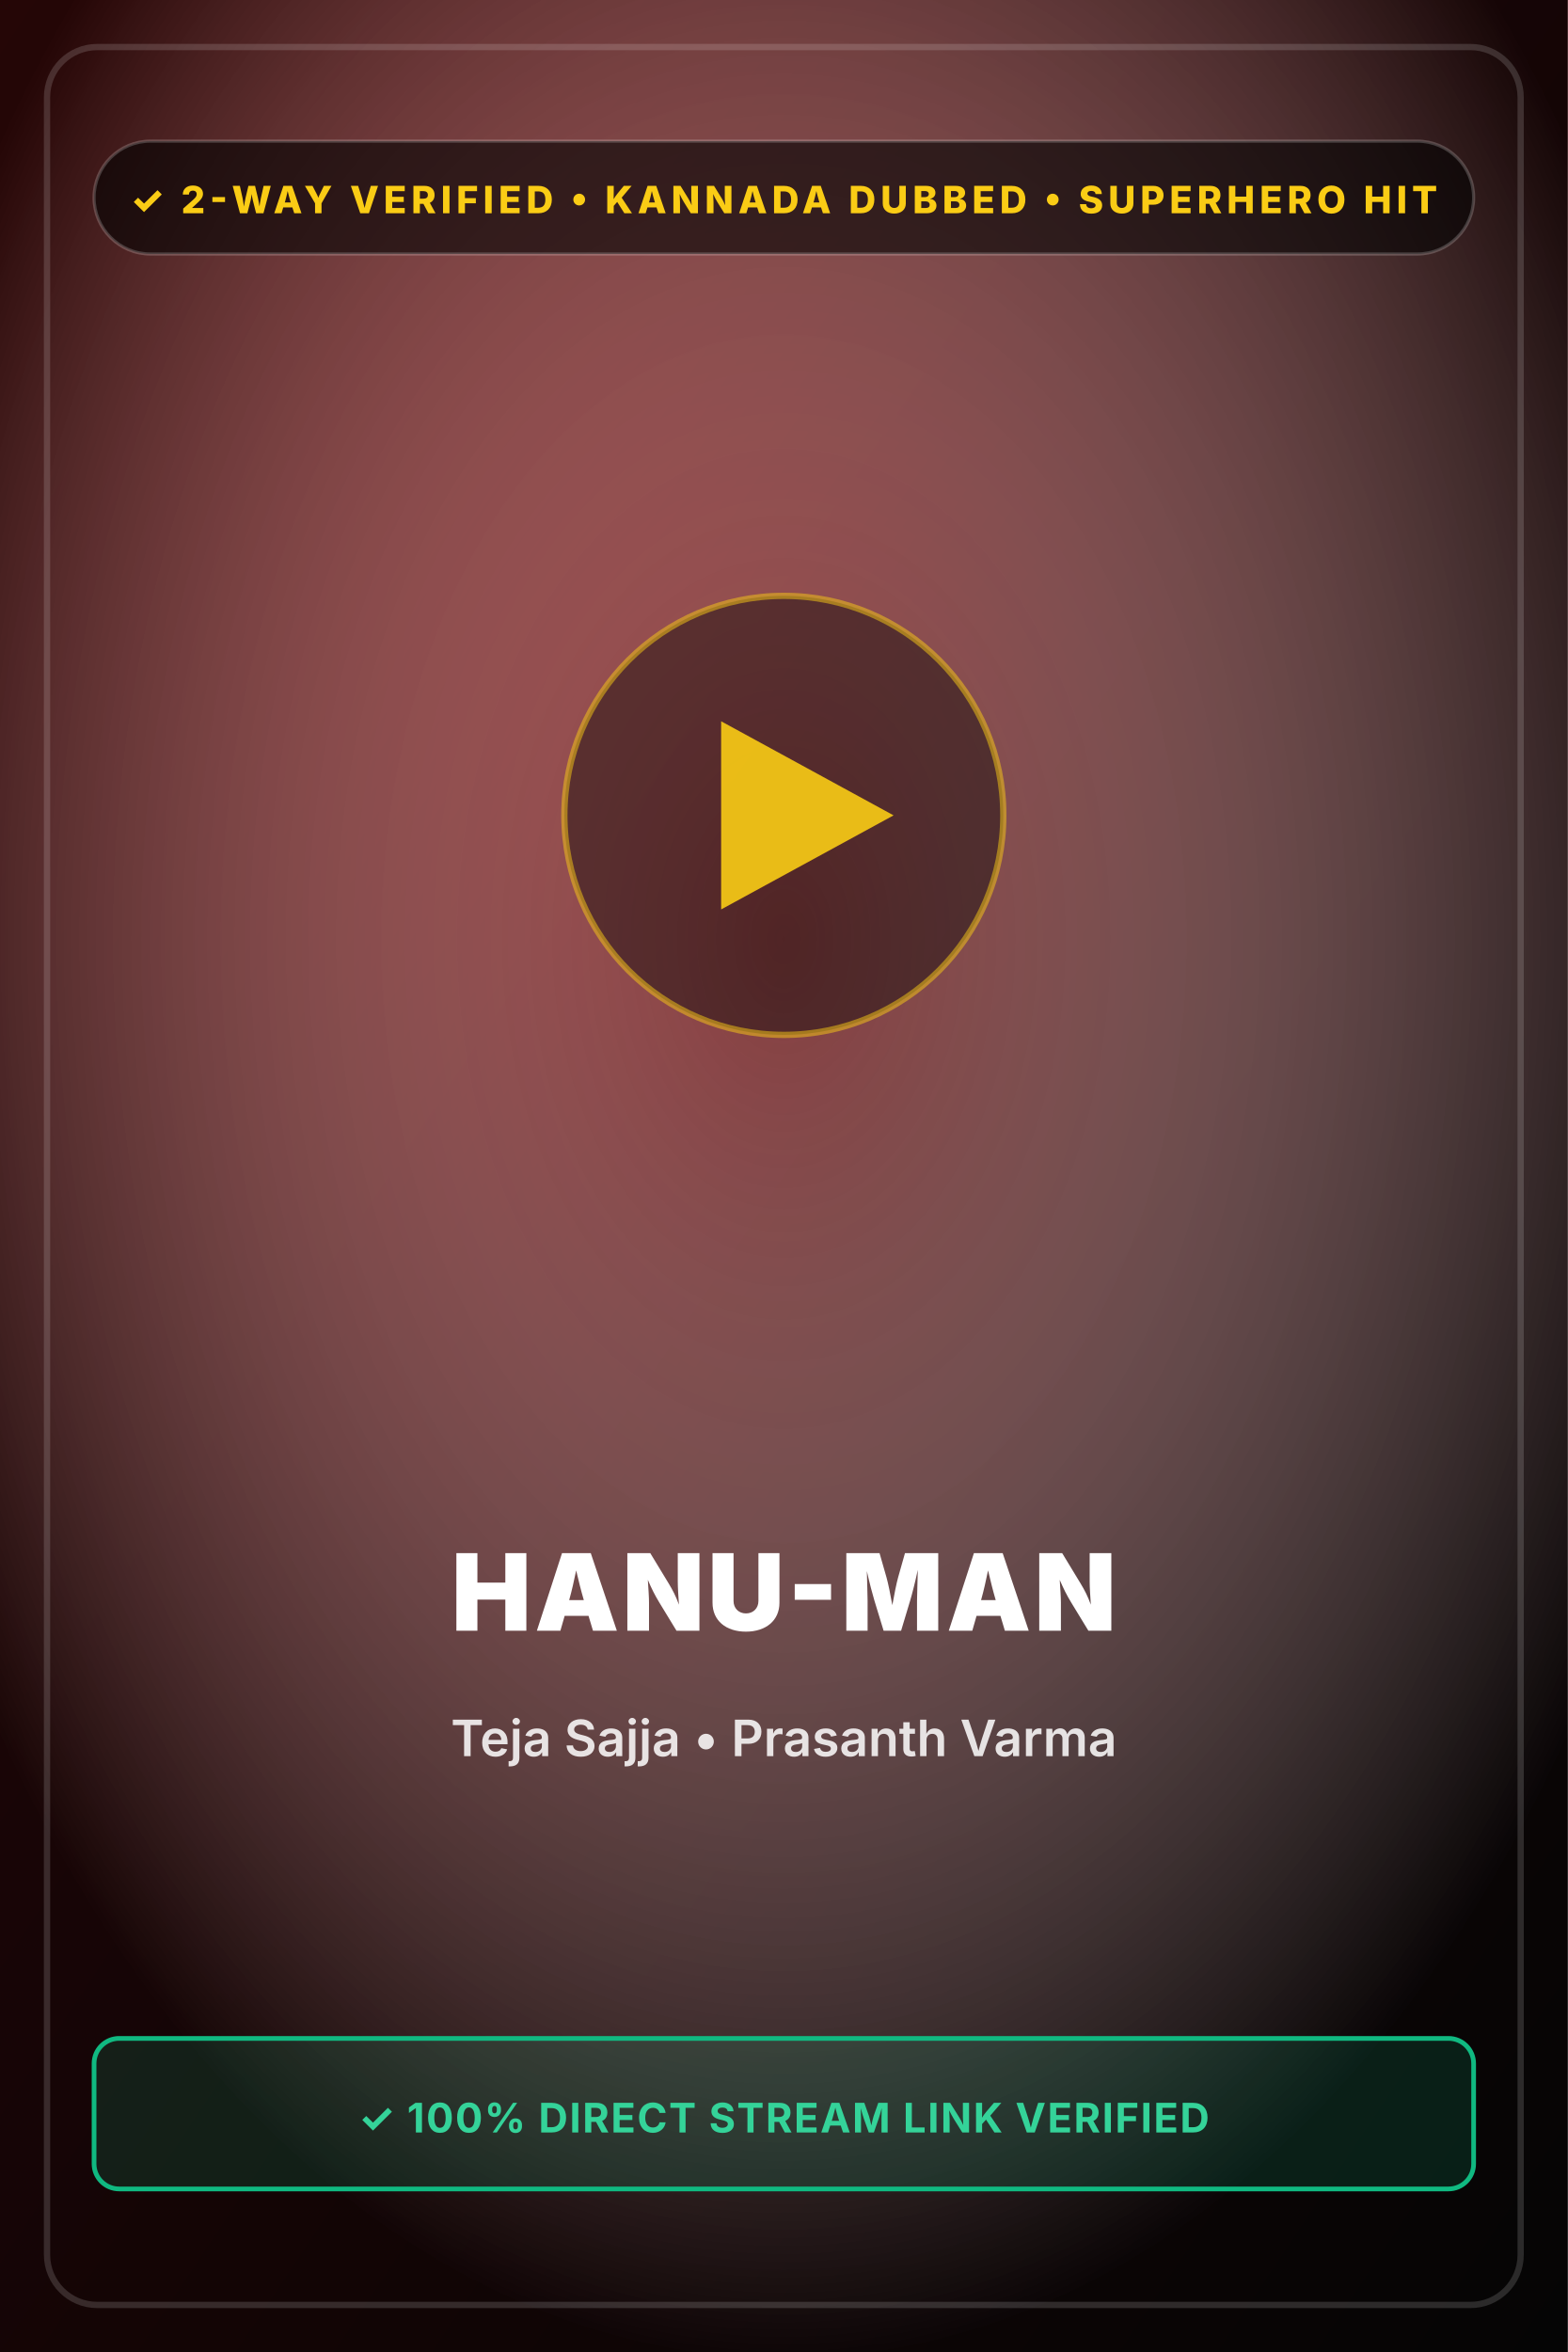
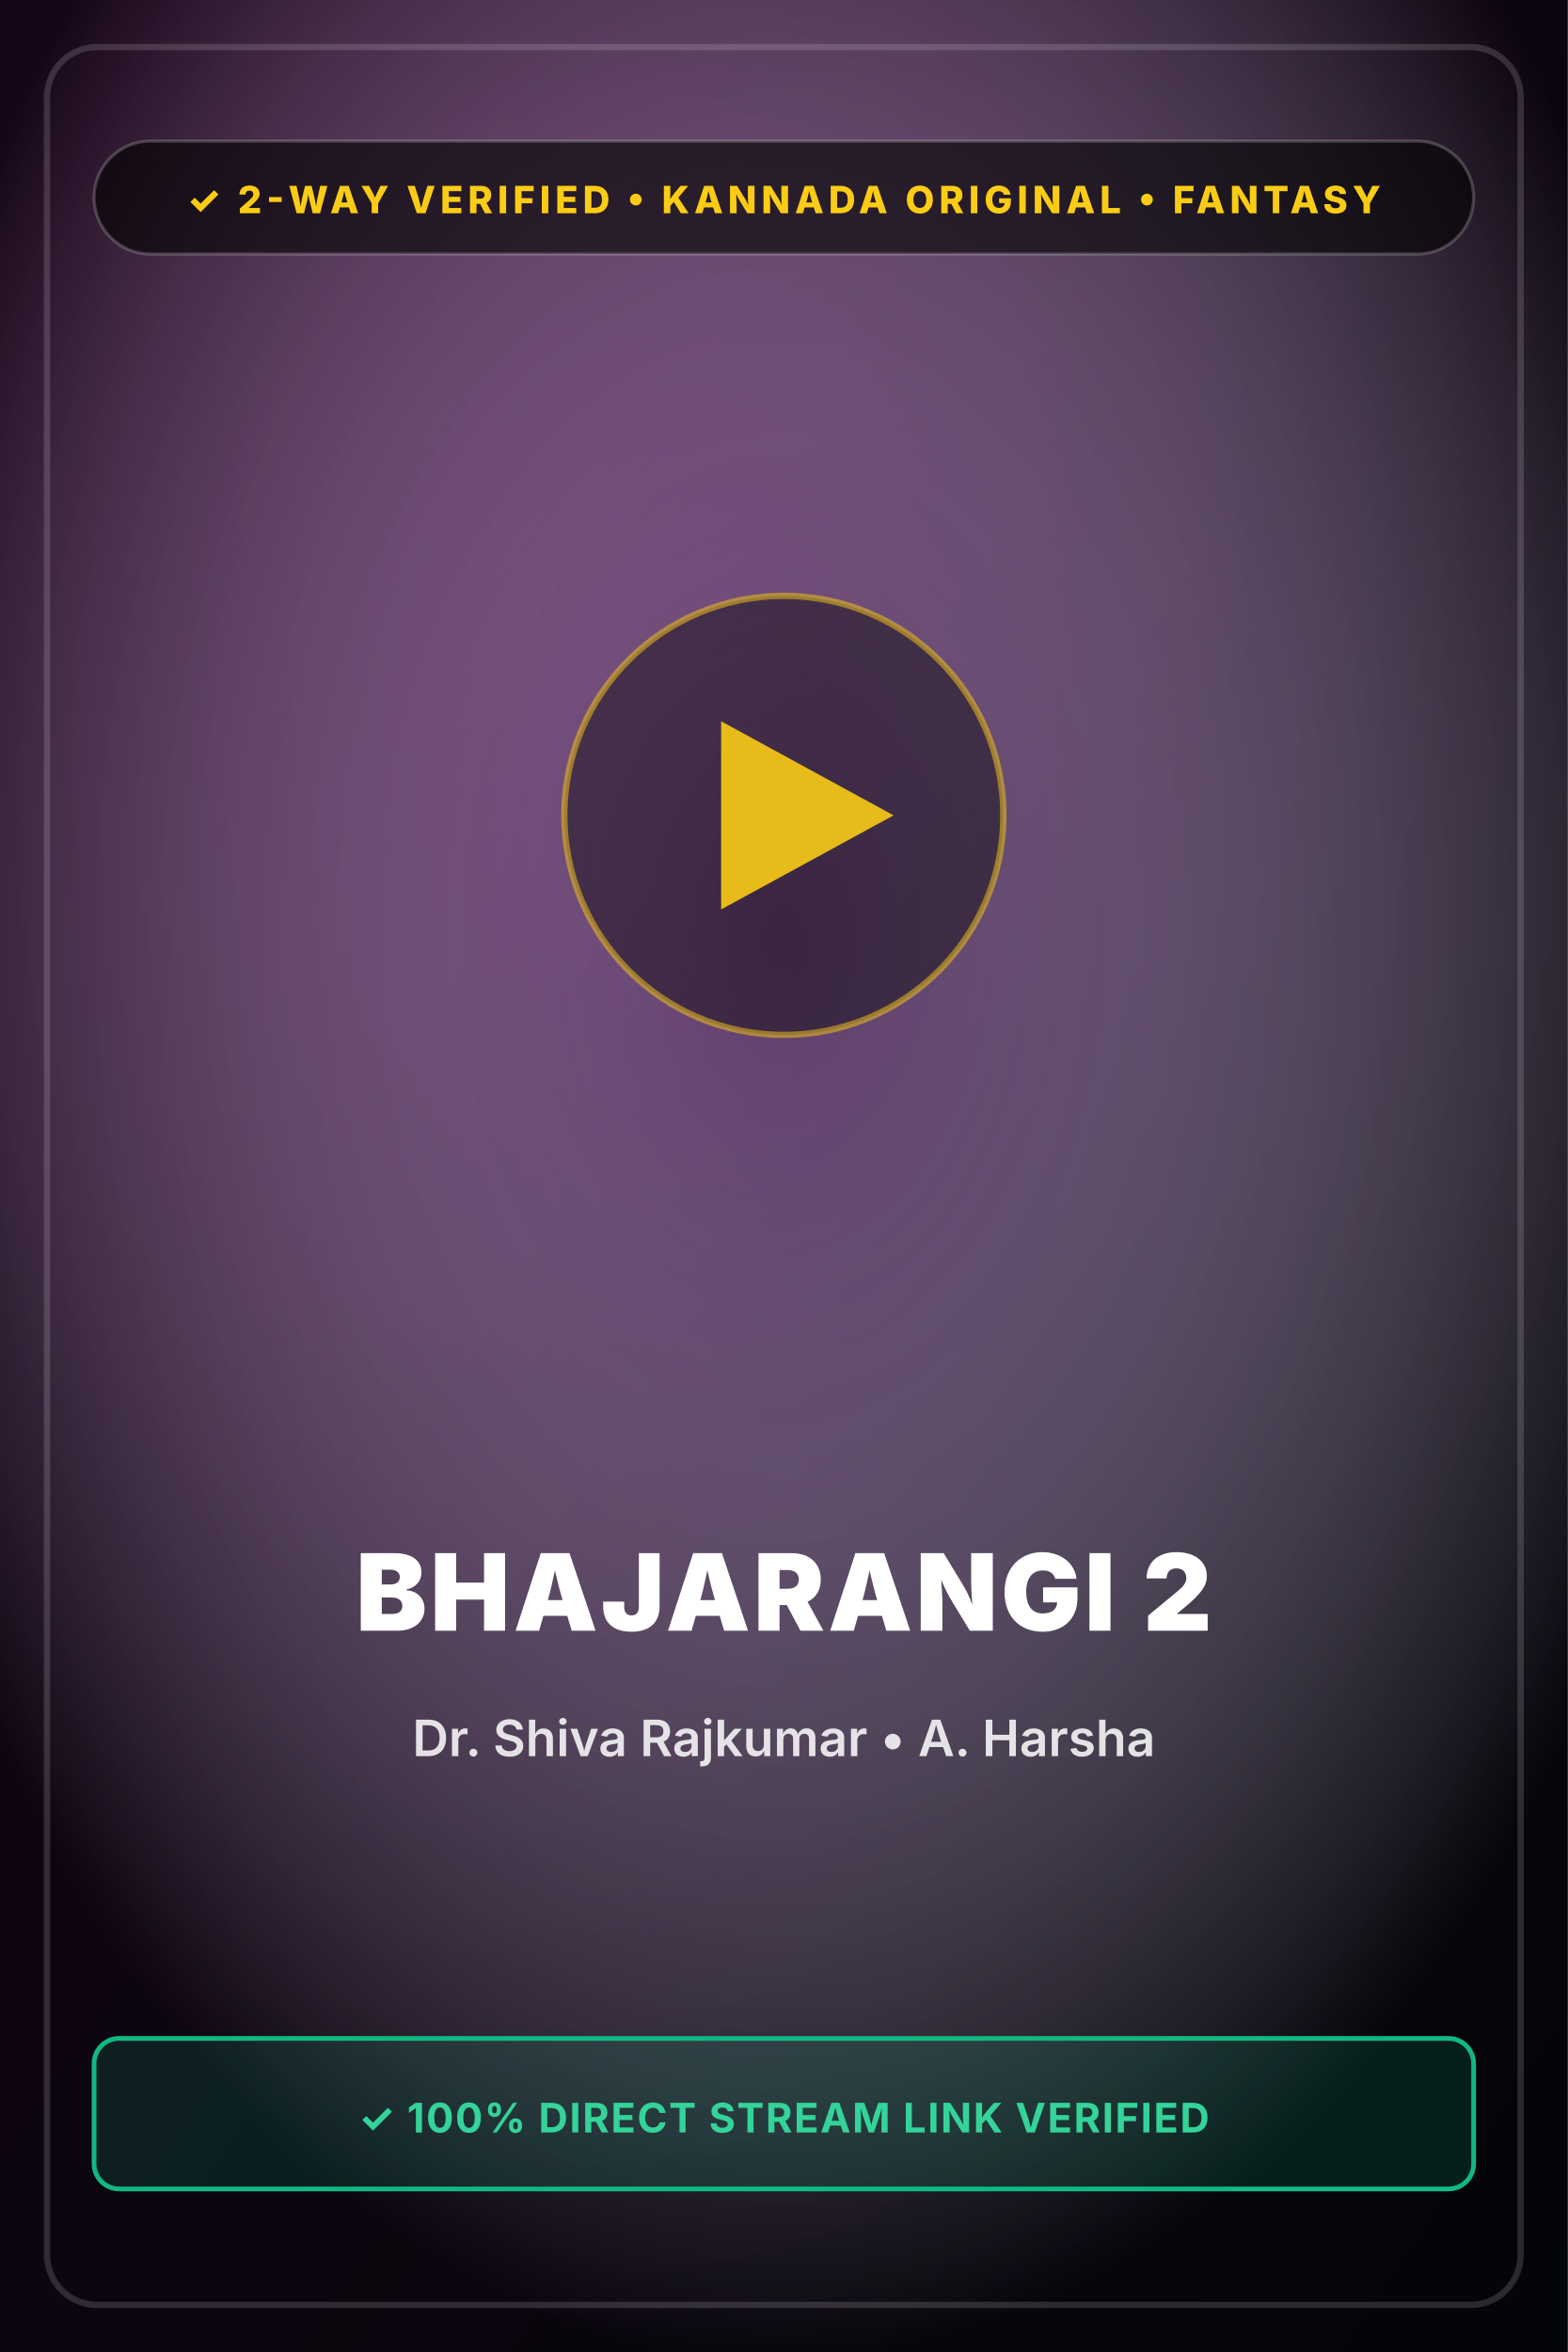
<svg xmlns="http://www.w3.org/2000/svg" viewBox="0 0 500 750" width="100%" height="100%">
  <defs>
-     <linearGradient id="bg-203" x1="0%" y1="0%" x2="100%" y2="100%">
-       <stop offset="0%" stop-color="#b91c1c" />
-       <stop offset="100%" stop-color="#18181b" />
+     <linearGradient id="bg-111" x1="0%" y1="0%" x2="100%" y2="100%">
+       <stop offset="0%" stop-color="#701a75" />
+       <stop offset="100%" stop-color="#0f172a" />
    </linearGradient>
-     <radialGradient id="glow-203" cx="50%" cy="40%" r="60%">
+     <radialGradient id="glow-111" cx="50%" cy="40%" r="60%">
      <stop offset="0%" stop-color="#ffffff" stop-opacity="0.15" />
      <stop offset="100%" stop-color="#000000" stop-opacity="0.8" />
    </radialGradient>
  </defs>
-   <rect width="500" height="750" fill="url(#bg-203)" />
-   <rect width="500" height="750" fill="url(#glow-203)" />
+   <rect width="500" height="750" fill="url(#bg-111)" />
+   <rect width="500" height="750" fill="url(#glow-111)" />
  <rect x="15" y="15" width="470" height="720" fill="none" stroke="rgba(255, 255, 255, 0.15)" stroke-width="2" rx="16" />
  <g transform="translate(30, 45)">
    <rect width="440" height="36" rx="18" fill="rgba(0, 0, 0, 0.6)" stroke="rgba(255, 255, 255, 0.2)" />
    <text x="220" y="23" fill="#facc15" font-family="system-ui, -apple-system, sans-serif" font-size="12" font-weight="800" letter-spacing="1.5" text-anchor="middle">
-       ✓ 2-WAY VERIFIED • KANNADA DUBBED • SUPERHERO HIT
+       ✓ 2-WAY VERIFIED • KANNADA ORIGINAL • FANTASY
    </text>
  </g>
  <g transform="translate(250, 260)" text-anchor="middle">
    <circle r="70" fill="rgba(0, 0, 0, 0.4)" stroke="rgba(250, 204, 21, 0.5)" stroke-width="2" />
    <polygon points="-20,-30 35,0 -20,30" fill="#facc15" opacity="0.9" />
  </g>
  <g transform="translate(250, 520)" text-anchor="middle">
    <text y="0" fill="#ffffff" font-family="system-ui, -apple-system, sans-serif" font-size="34" font-weight="900" letter-spacing="1">
-       HANU-MAN
+       BHAJARANGI 2
    </text>
    <text y="40" fill="rgba(255, 255, 255, 0.85)" font-family="system-ui, -apple-system, sans-serif" font-size="16" font-weight="600">
-       Teja Sajja • Prasanth Varma
+       Dr. Shiva Rajkumar • A. Harsha
    </text>
  </g>
  <g transform="translate(30, 650)">
    <rect width="440" height="48" rx="8" fill="rgba(16, 185, 129, 0.15)" stroke="#10b981" stroke-width="1.5" />
    <text x="220" y="30" fill="#34d399" font-family="system-ui, -apple-system, sans-serif" font-size="13" font-weight="700" letter-spacing="0.5" text-anchor="middle">
      ✓ 100% DIRECT STREAM LINK VERIFIED
    </text>
  </g>
</svg>
